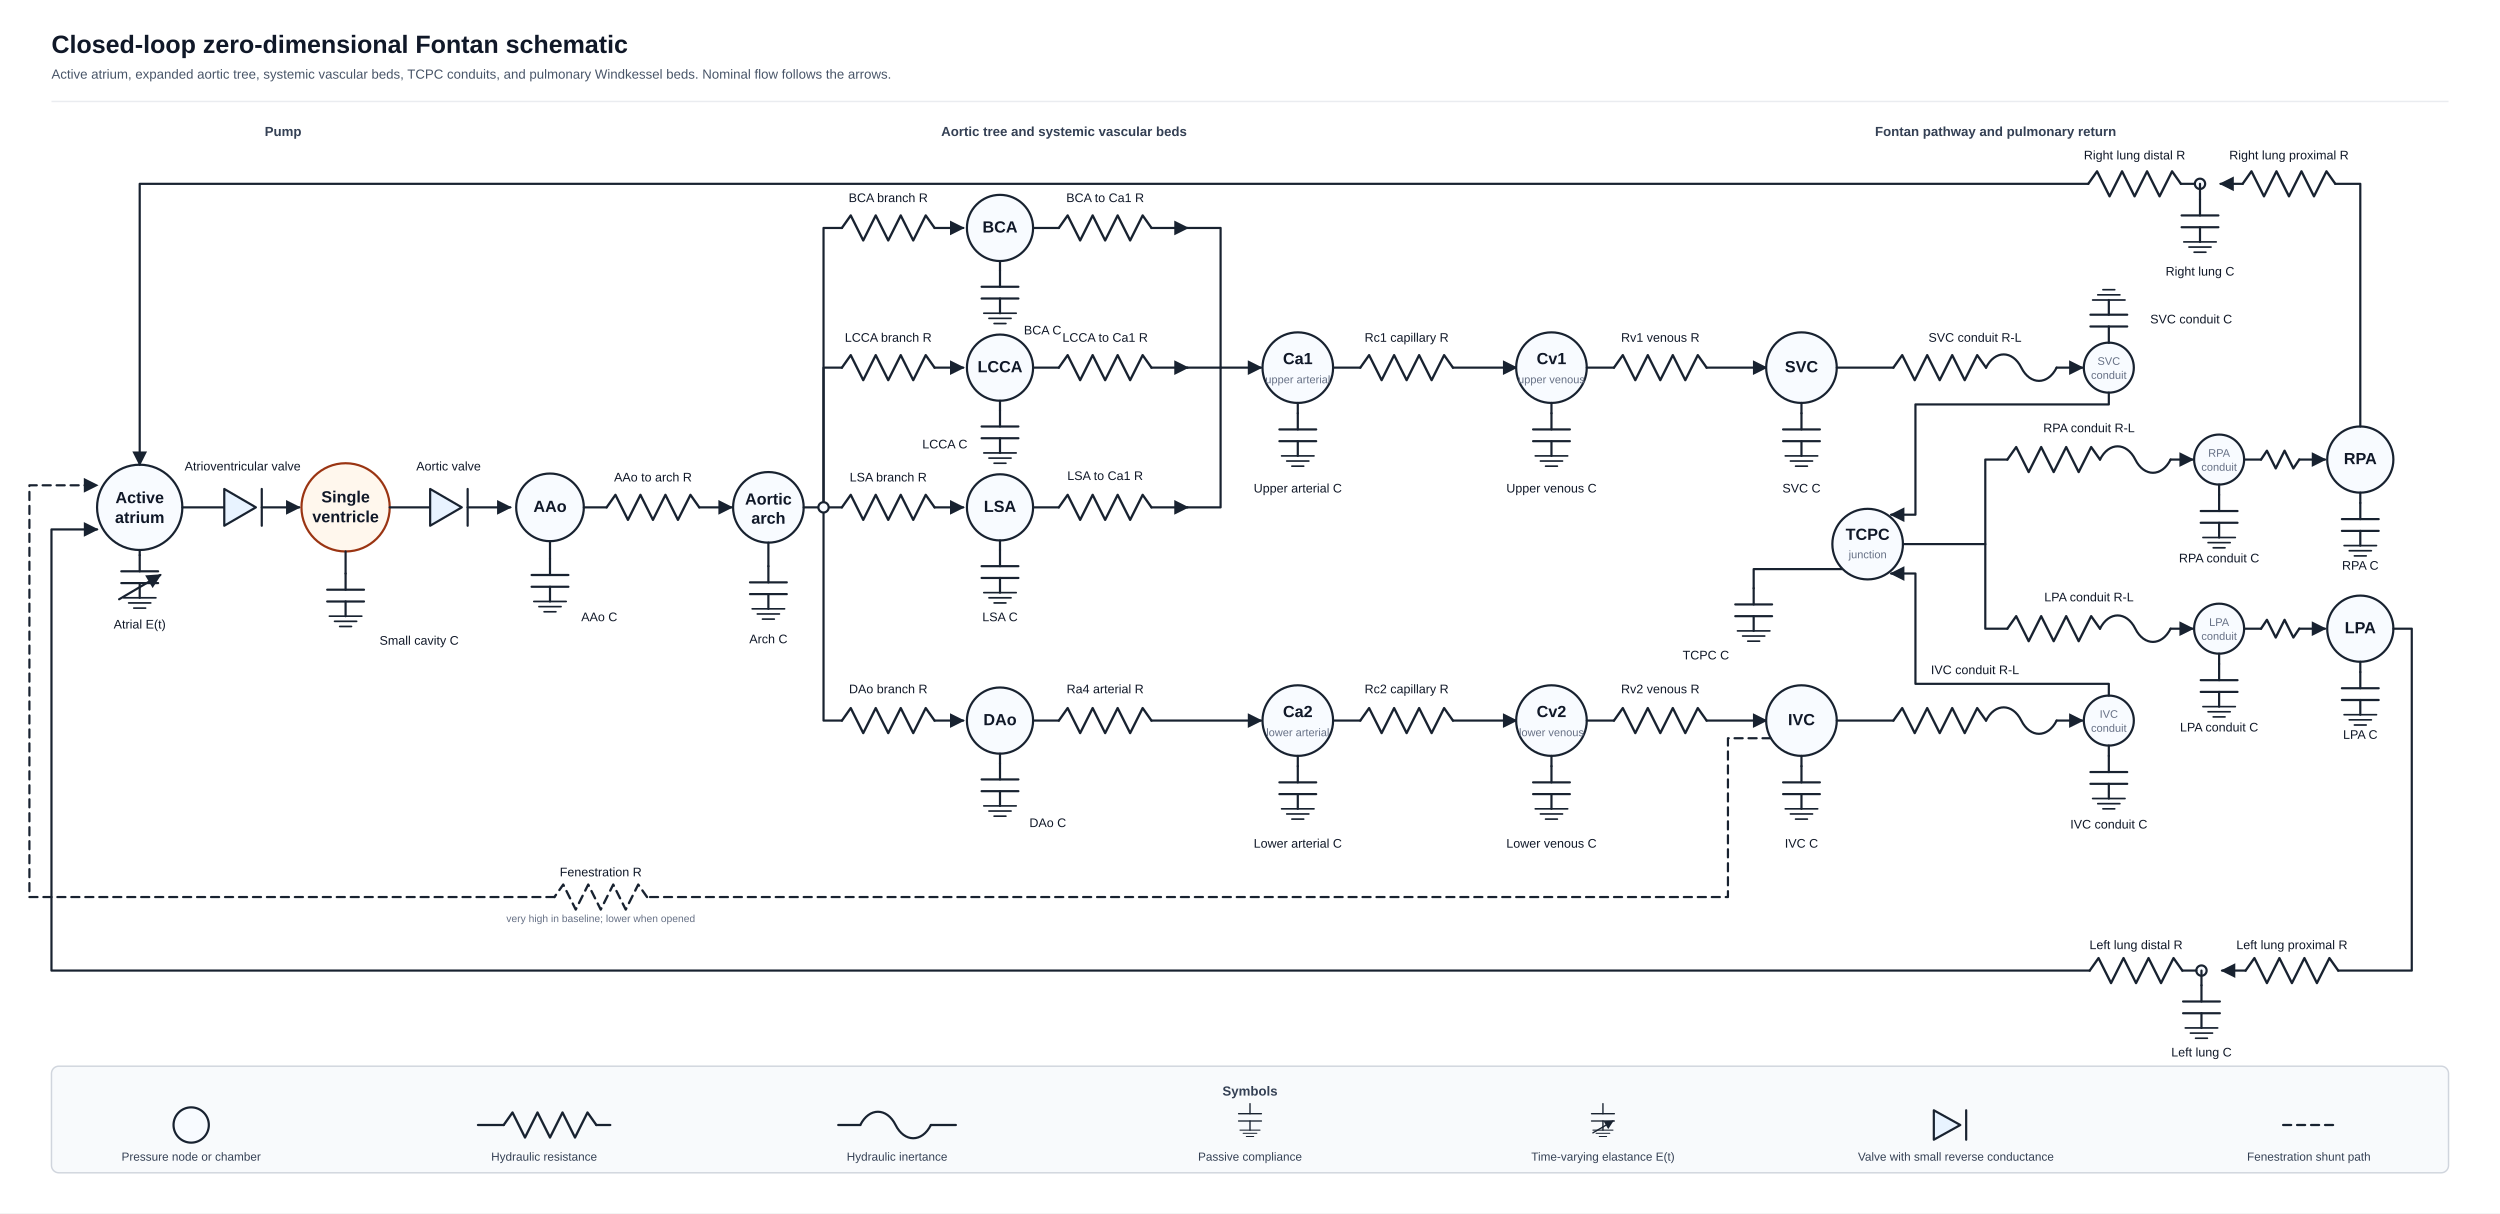
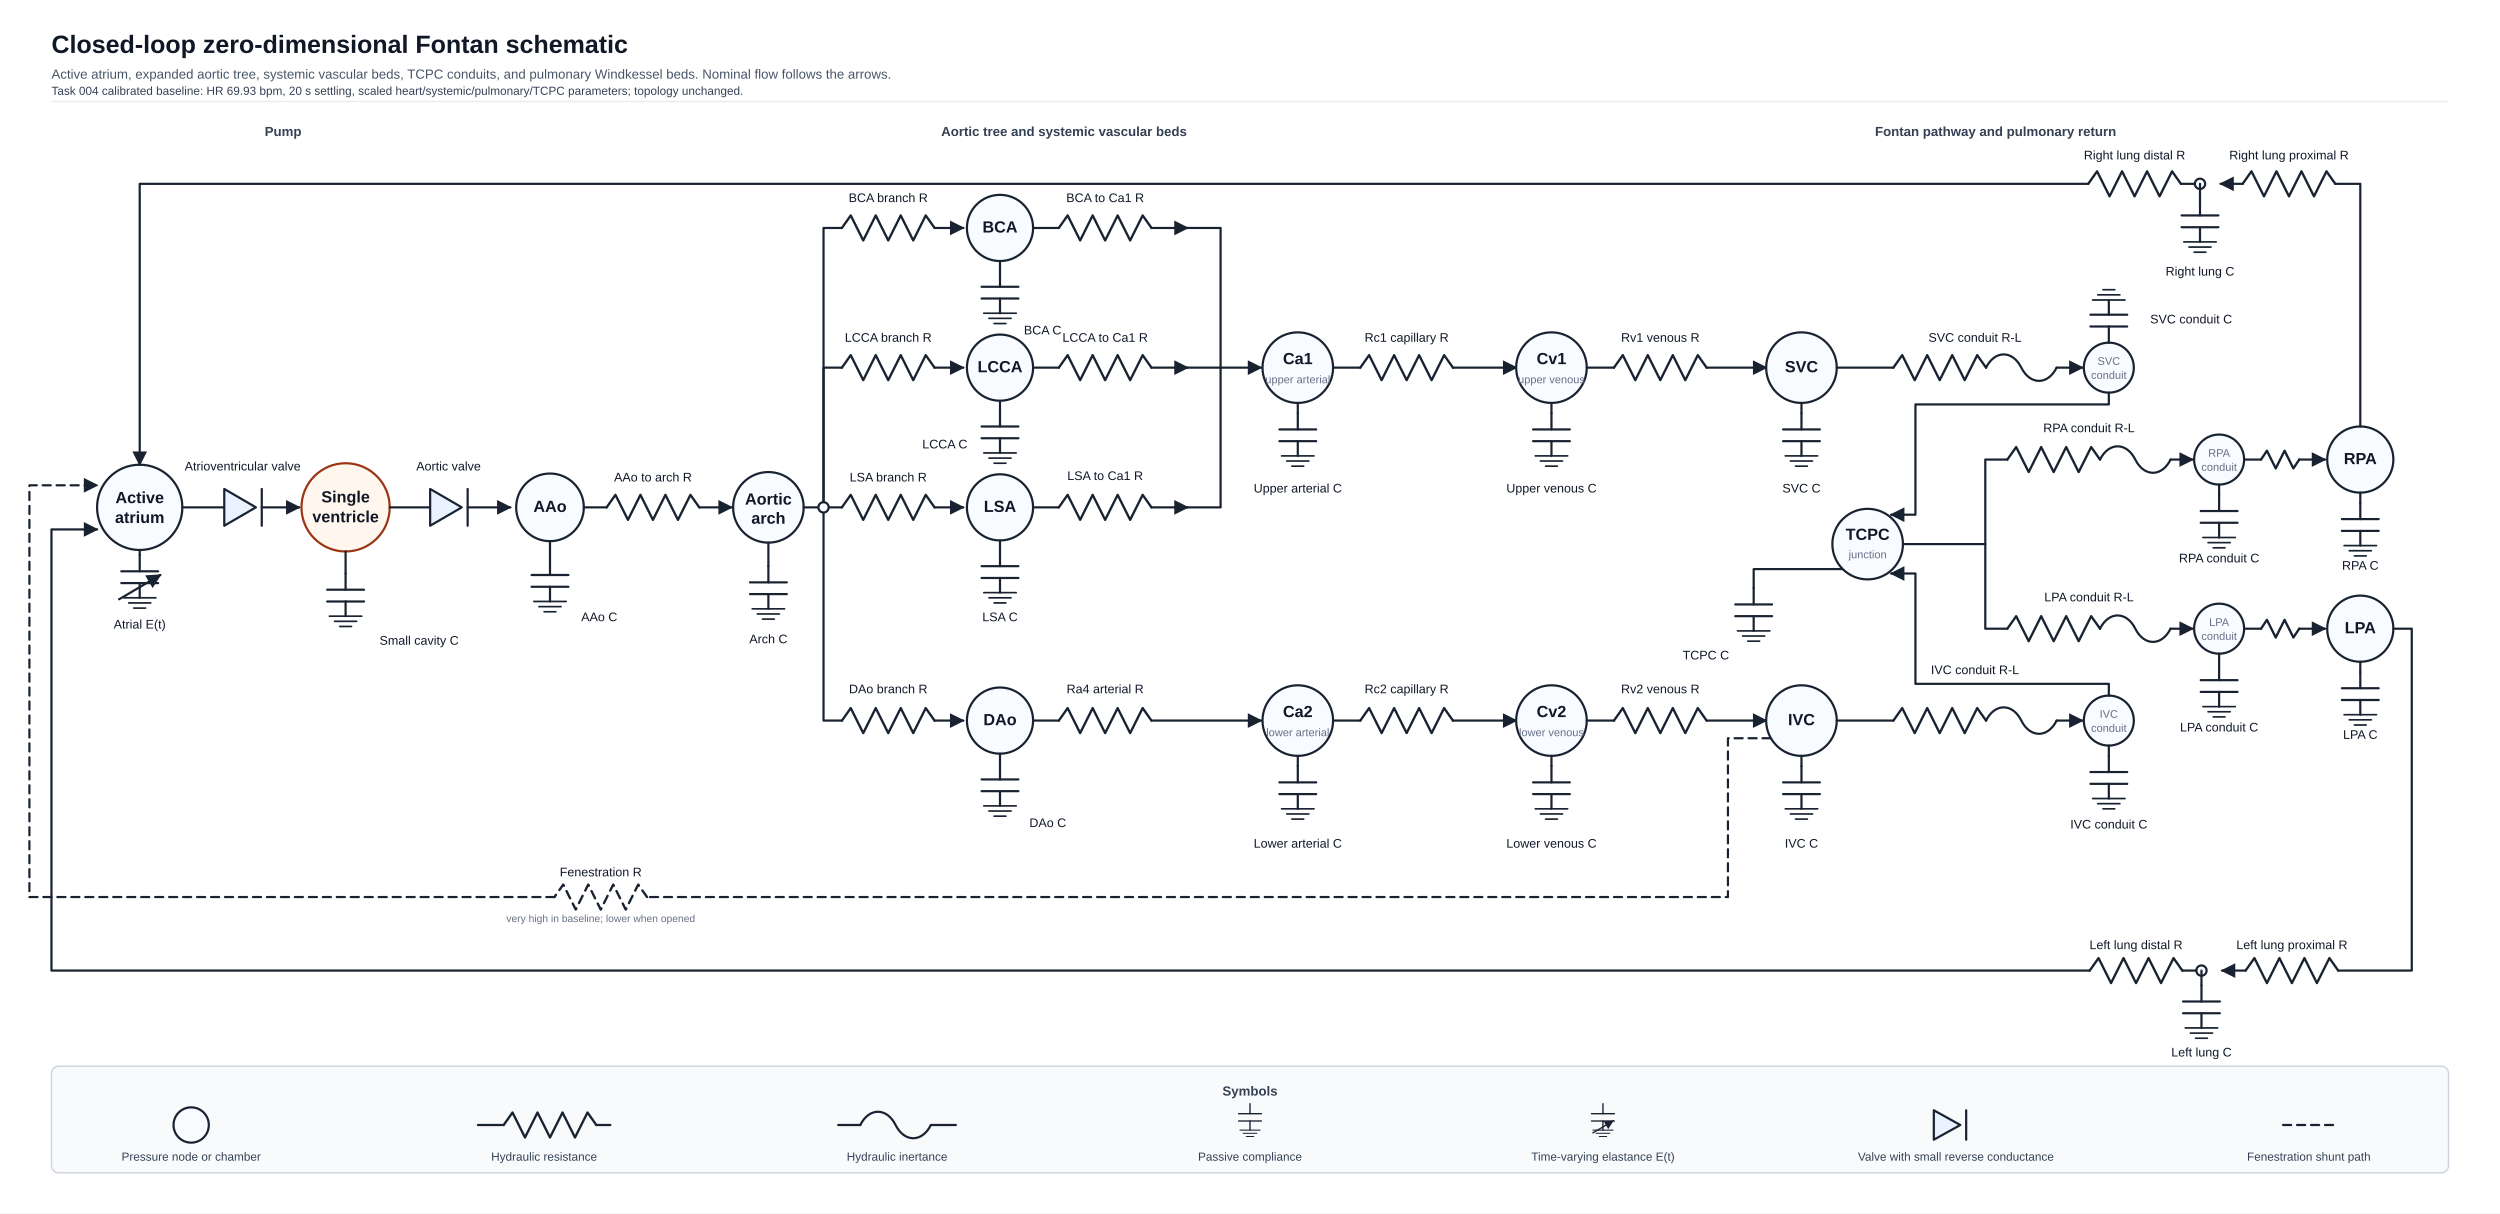
<svg xmlns="http://www.w3.org/2000/svg" width="3400" height="1650" viewBox="0 0 3400 1650" role="img" aria-labelledby="title desc">
  <defs>
    <marker id="arrow" viewBox="0 0 12 12" refX="10" refY="6" markerWidth="8" markerHeight="8" orient="auto-start-reverse">
      <path d="M 1 1 L 11 6 L 1 11 z" fill="#182230" />
    </marker>
    <style>
      .page { fill: #ffffff; }
      .title { font: 700 34px Arial, Helvetica, sans-serif; fill: #101828; }
      .subtitle { font: 18px Arial, Helvetica, sans-serif; fill: #475467; }
      .band-title { font: 700 18px Arial, Helvetica, sans-serif; fill: #344054; }
      .wire { fill: none; stroke: #182230; stroke-width: 3; stroke-linecap: round; stroke-linejoin: round; }
      .flow { fill: none; stroke: #182230; stroke-width: 3; stroke-linecap: round; stroke-linejoin: round; marker-end: url(#arrow); }
      .resistor { fill: none; stroke: #182230; stroke-width: 3.2; stroke-linecap: round; stroke-linejoin: round; }
      .inductor { fill: none; stroke: #182230; stroke-width: 3; stroke-linecap: round; stroke-linejoin: round; }
      .dash { stroke-dasharray: 11 8; }
      .node { fill: #f8fbff; stroke: #182230; stroke-width: 3; }
      .pump { fill: #fff7ed; stroke: #9a3412; stroke-width: 3; }
      .node-label { font: 700 22px Arial, Helvetica, sans-serif; fill: #101828; text-anchor: middle; dominant-baseline: middle; }
      .small { font: 15px Arial, Helvetica, sans-serif; fill: #667085; text-anchor: middle; dominant-baseline: middle; }
      .label { font: 17px Arial, Helvetica, sans-serif; fill: #101828; text-anchor: middle; dominant-baseline: middle; }
      .note { font: 14px Arial, Helvetica, sans-serif; fill: #667085; text-anchor: middle; dominant-baseline: middle; }
      .cap { fill: none; stroke: #182230; stroke-width: 3; stroke-linecap: round; }
      .ground { fill: none; stroke: #182230; stroke-width: 2.3; stroke-linecap: round; }
      .valve { fill: #e8f3ff; stroke: #182230; stroke-width: 3; stroke-linejoin: round; }
      .valve-line { stroke: #182230; stroke-width: 3; stroke-linecap: round; }
      .legend { fill: #f8fafc; stroke: #d0d5dd; stroke-width: 2; rx: 10; }
      .legend-text { font: 16px Arial, Helvetica, sans-serif; fill: #344054; dominant-baseline: middle; }
      .section-line { stroke: #eaecf0; stroke-width: 2; }
+       .calibration { font: 16px Arial, Helvetica, sans-serif; fill: #344054; }
    </style>
    <g id="cap-down">
      <line x1="0" y1="0" x2="0" y2="22" class="wire" />
      <line x1="-25" y1="22" x2="25" y2="22" class="cap" />
      <line x1="-25" y1="38" x2="25" y2="38" class="cap" />
      <line x1="0" y1="38" x2="0" y2="58" class="wire" />
      <line x1="-22" y1="58" x2="22" y2="58" class="ground" />
      <line x1="-15" y1="65" x2="15" y2="65" class="ground" />
      <line x1="-8" y1="72" x2="8" y2="72" class="ground" />
    </g>
  </defs>
  <rect class="page" x="0" y="0" width="3400" height="1650" />
  <text class="title" x="70" y="72">Closed-loop zero-dimensional Fontan schematic</text>
  <text class="subtitle" x="70" y="107">Active atrium, expanded aortic tree, systemic vascular beds, TCPC conduits, and pulmonary Windkessel beds. Nominal flow follows the arrows.</text>
+   <text class="calibration" x="70" y="129">Task 004 calibrated baseline: HR 69.93 bpm, 20 s settling, scaled heart/systemic/pulmonary/TCPC parameters; topology unchanged.</text>
  <line class="section-line" x1="70" y1="138" x2="3330" y2="138" />
  <text class="band-title" x="360" y="185">Pump</text>
  <text class="band-title" x="1280" y="185">Aortic tree and systemic vascular beds</text>
  <text class="band-title" x="2550" y="185">Fontan pathway and pulmonary return</text>
  <g transform="translate(0 80)">
    <circle class="node" cx="190" cy="610" r="58" />
    <text class="node-label" x="190" y="598">Active</text>
    <text class="node-label" x="190" y="625">atrium</text>
    <line class="wire" x1="190" y1="668" x2="190" y2="675" />
    <use href="#cap-down" transform="translate(190 675)" />
    <line class="flow" x1="162" y1="735" x2="218" y2="702" />
    <text class="label" x="190" y="770">Atrial E(t)</text>
    <line class="wire" x1="248" y1="610" x2="305" y2="610" />
    <polygon class="valve" points="305,585 305,635 348,610" />
    <line class="valve-line" x1="356" y1="585" x2="356" y2="635" />
    <line class="flow" x1="356" y1="610" x2="407" y2="610" />
    <text class="label" x="330" y="555">Atrioventricular valve</text>
    <circle class="pump" cx="470" cy="610" r="60" />
    <text class="node-label" x="470" y="597">Single</text>
    <text class="node-label" x="470" y="624">ventricle</text>
    <line class="wire" x1="470" y1="670" x2="470" y2="700" />
    <use href="#cap-down" transform="translate(470 700)" />
    <text class="label" x="570" y="792">Small cavity C</text>
    <line class="wire" x1="530" y1="610" x2="585" y2="610" />
    <polygon class="valve" points="585,585 585,635 628,610" />
    <line class="valve-line" x1="636" y1="585" x2="636" y2="635" />
    <line class="flow" x1="636" y1="610" x2="694" y2="610" />
    <text class="label" x="610" y="555">Aortic valve</text>
    <circle class="node" cx="748" cy="610" r="46" />
    <text class="node-label" x="748" y="610">AAo</text>
    <line class="wire" x1="748" y1="656" x2="748" y2="680" />
    <use href="#cap-down" transform="translate(748 680)" />
    <text class="label" x="815" y="760">AAo C</text>
    <line class="wire" x1="794" y1="610" x2="825" y2="610" />
    <polyline class="resistor" points="825,610 837,593 854,627 871,593 888,627 905,593 922,627 939,593 951,610" />
    <line class="flow" x1="951" y1="610" x2="995" y2="610" />
    <text class="label" x="888" y="570">AAo to arch R</text>
    <circle class="node" cx="1045" cy="610" r="48" />
    <text class="node-label" x="1045" y="600">Aortic</text>
    <text class="node-label" x="1045" y="626">arch</text>
    <line class="wire" x1="1045" y1="658" x2="1045" y2="690" />
    <use href="#cap-down" transform="translate(1045 690)" />
    <text class="label" x="1045" y="790">Arch C</text>
    <path class="wire" d="M 1093 610 L 1120 610 L 1120 230 L 1145 230" />
    <path class="wire" d="M 1120 610 L 1120 420 L 1145 420" />
    <path class="wire" d="M 1120 610 L 1145 610" />
    <path class="wire" d="M 1120 610 L 1120 900 L 1145 900" />
    <circle class="node" cx="1120" cy="610" r="7" />
    <polyline class="resistor" points="1145,230 1157,213 1174,247 1191,213 1208,247 1225,213 1242,247 1259,213 1271,230" />
    <line class="flow" x1="1271" y1="230" x2="1310" y2="230" />
    <text class="label" x="1208" y="190">BCA branch R</text>
    <circle class="node" cx="1360" cy="230" r="45" />
    <text class="node-label" x="1360" y="230">BCA</text>
    <line class="wire" x1="1360" y1="275" x2="1360" y2="288" />
    <use href="#cap-down" transform="translate(1360 288)" />
    <text class="label" x="1418" y="370">BCA C</text>
    <line class="wire" x1="1405" y1="230" x2="1440" y2="230" />
    <polyline class="resistor" points="1440,230 1452,213 1469,247 1486,213 1503,247 1520,213 1537,247 1554,213 1566,230" />
    <line class="flow" x1="1566" y1="230" x2="1615" y2="230" />
    <text class="label" x="1503" y="190">BCA to Ca1 R</text>
    <polyline class="resistor" points="1145,420 1157,403 1174,437 1191,403 1208,437 1225,403 1242,437 1259,403 1271,420" />
    <line class="flow" x1="1271" y1="420" x2="1310" y2="420" />
    <text class="label" x="1208" y="380">LCCA branch R</text>
    <circle class="node" cx="1360" cy="420" r="45" />
    <text class="node-label" x="1360" y="420">LCCA</text>
    <line class="wire" x1="1360" y1="465" x2="1360" y2="478" />
    <use href="#cap-down" transform="translate(1360 478)" />
    <text class="label" x="1285" y="525">LCCA C</text>
    <line class="wire" x1="1405" y1="420" x2="1440" y2="420" />
    <polyline class="resistor" points="1440,420 1452,403 1469,437 1486,403 1503,437 1520,403 1537,437 1554,403 1566,420" />
    <line class="flow" x1="1566" y1="420" x2="1615" y2="420" />
    <text class="label" x="1503" y="380">LCCA to Ca1 R</text>
    <polyline class="resistor" points="1145,610 1157,593 1174,627 1191,593 1208,627 1225,593 1242,627 1259,593 1271,610" />
    <line class="flow" x1="1271" y1="610" x2="1310" y2="610" />
    <text class="label" x="1208" y="570">LSA branch R</text>
    <circle class="node" cx="1360" cy="610" r="45" />
    <text class="node-label" x="1360" y="610">LSA</text>
    <line class="wire" x1="1360" y1="655" x2="1360" y2="668" />
    <use href="#cap-down" transform="translate(1360 668)" />
    <text class="label" x="1360" y="760">LSA C</text>
    <line class="wire" x1="1405" y1="610" x2="1440" y2="610" />
    <polyline class="resistor" points="1440,610 1452,593 1469,627 1486,593 1503,627 1520,593 1537,627 1554,593 1566,610" />
    <line class="flow" x1="1566" y1="610" x2="1615" y2="610" />
    <text class="label" x="1503" y="568">LSA to Ca1 R</text>
    <path class="wire" d="M 1615 230 L 1660 230 L 1660 420" />
    <path class="wire" d="M 1615 420 L 1660 420" />
    <path class="wire" d="M 1615 610 L 1660 610 L 1660 420" />
    <line class="flow" x1="1660" y1="420" x2="1715" y2="420" />
    <circle class="node" cx="1765" cy="420" r="48" />
    <text class="node-label" x="1765" y="409">Ca1</text>
    <text class="small" x="1765" y="437">upper arterial</text>
    <line class="wire" x1="1765" y1="468" x2="1765" y2="482" />
    <use href="#cap-down" transform="translate(1765 482)" />
    <text class="label" x="1765" y="585">Upper arterial C</text>
    <line class="wire" x1="1813" y1="420" x2="1850" y2="420" />
    <polyline class="resistor" points="1850,420 1862,403 1879,437 1896,403 1913,437 1930,403 1947,437 1964,403 1976,420" />
    <line class="flow" x1="1976" y1="420" x2="2062" y2="420" />
    <text class="label" x="1913" y="380">Rc1 capillary R</text>
    <circle class="node" cx="2110" cy="420" r="48" />
    <text class="node-label" x="2110" y="409">Cv1</text>
    <text class="small" x="2110" y="437">upper venous</text>
    <line class="wire" x1="2110" y1="468" x2="2110" y2="482" />
    <use href="#cap-down" transform="translate(2110 482)" />
    <text class="label" x="2110" y="585">Upper venous C</text>
    <line class="wire" x1="2158" y1="420" x2="2195" y2="420" />
    <polyline class="resistor" points="2195,420 2207,403 2224,437 2241,403 2258,437 2275,403 2292,437 2309,403 2321,420" />
    <line class="flow" x1="2321" y1="420" x2="2402" y2="420" />
    <text class="label" x="2258" y="380">Rv1 venous R</text>
    <circle class="node" cx="2450" cy="420" r="48" />
    <text class="node-label" x="2450" y="420">SVC</text>
    <line class="wire" x1="2450" y1="468" x2="2450" y2="482" />
    <use href="#cap-down" transform="translate(2450 482)" />
    <text class="label" x="2450" y="585">SVC C</text>
    <polyline class="resistor" points="1145,900 1157,883 1174,917 1191,883 1208,917 1225,883 1242,917 1259,883 1271,900" />
    <line class="flow" x1="1271" y1="900" x2="1310" y2="900" />
    <text class="label" x="1208" y="858">DAo branch R</text>
    <circle class="node" cx="1360" cy="900" r="45" />
    <text class="node-label" x="1360" y="900">DAo</text>
    <line class="wire" x1="1360" y1="945" x2="1360" y2="958" />
    <use href="#cap-down" transform="translate(1360 958)" />
    <text class="label" x="1425" y="1040">DAo C</text>
    <line class="wire" x1="1405" y1="900" x2="1440" y2="900" />
    <polyline class="resistor" points="1440,900 1452,883 1469,917 1486,883 1503,917 1520,883 1537,917 1554,883 1566,900" />
    <line class="flow" x1="1566" y1="900" x2="1715" y2="900" />
    <text class="label" x="1503" y="858">Ra4 arterial R</text>
    <circle class="node" cx="1765" cy="900" r="48" />
    <text class="node-label" x="1765" y="889">Ca2</text>
    <text class="small" x="1765" y="917">lower arterial</text>
    <line class="wire" x1="1765" y1="948" x2="1765" y2="962" />
    <use href="#cap-down" transform="translate(1765 962)" />
    <text class="label" x="1765" y="1068">Lower arterial C</text>
    <line class="wire" x1="1813" y1="900" x2="1850" y2="900" />
    <polyline class="resistor" points="1850,900 1862,883 1879,917 1896,883 1913,917 1930,883 1947,917 1964,883 1976,900" />
    <line class="flow" x1="1976" y1="900" x2="2062" y2="900" />
    <text class="label" x="1913" y="858">Rc2 capillary R</text>
    <circle class="node" cx="2110" cy="900" r="48" />
    <text class="node-label" x="2110" y="889">Cv2</text>
    <text class="small" x="2110" y="917">lower venous</text>
    <line class="wire" x1="2110" y1="948" x2="2110" y2="962" />
    <use href="#cap-down" transform="translate(2110 962)" />
    <text class="label" x="2110" y="1068">Lower venous C</text>
    <line class="wire" x1="2158" y1="900" x2="2195" y2="900" />
    <polyline class="resistor" points="2195,900 2207,883 2224,917 2241,883 2258,917 2275,883 2292,917 2309,883 2321,900" />
    <line class="flow" x1="2321" y1="900" x2="2402" y2="900" />
    <text class="label" x="2258" y="858">Rv2 venous R</text>
    <circle class="node" cx="2450" cy="900" r="48" />
    <text class="node-label" x="2450" y="900">IVC</text>
    <line class="wire" x1="2450" y1="948" x2="2450" y2="962" />
    <use href="#cap-down" transform="translate(2450 962)" />
    <text class="label" x="2450" y="1068">IVC C</text>
    <circle class="node" cx="2540" cy="660" r="48" />
    <text class="node-label" x="2540" y="648">TCPC</text>
    <text class="small" x="2540" y="675">junction</text>
    <path class="wire" d="M 2505 694 L 2385 694 L 2385 720" />
    <use href="#cap-down" transform="translate(2385 720)" />
    <text class="label" x="2320" y="812">TCPC C</text>
    <path class="wire" d="M 2498 420 L 2575 420" />
    <polyline class="resistor" points="2575,420 2587,403 2604,437 2621,403 2638,437 2655,403 2672,437 2689,403 2701,420" />
    <path class="inductor" d="M 2701 420 C 2713 396 2737 396 2749 420 C 2761 444 2785 444 2797 420" />
    <line class="flow" x1="2797" y1="420" x2="2832" y2="420" />
    <text class="label" x="2686" y="380">SVC conduit R-L</text>
    <circle class="node" cx="2868" cy="420" r="34" />
    <text class="small" x="2868" y="412">SVC</text>
    <text class="small" x="2868" y="431">conduit</text>
    <line class="wire" x1="2868" y1="386" x2="2868" y2="386" />
    <use href="#cap-down" transform="translate(2868 386) rotate(180)" />
    <text class="label" x="2980" y="355">SVC conduit C</text>
    <path class="flow" d="M 2868 454 L 2868 470 L 2605 470 L 2605 620 L 2572 620" />
    <path class="wire" d="M 2498 900 L 2575 900" />
    <polyline class="resistor" points="2575,900 2587,883 2604,917 2621,883 2638,917 2655,883 2672,917 2689,883 2701,900" />
    <path class="inductor" d="M 2701 900 C 2713 876 2737 876 2749 900 C 2761 924 2785 924 2797 900" />
    <line class="flow" x1="2797" y1="900" x2="2832" y2="900" />
    <text class="label" x="2686" y="832">IVC conduit R-L</text>
    <circle class="node" cx="2868" cy="900" r="34" />
    <text class="small" x="2868" y="892">IVC</text>
    <text class="small" x="2868" y="911">conduit</text>
    <line class="wire" x1="2868" y1="934" x2="2868" y2="948" />
    <use href="#cap-down" transform="translate(2868 948)" />
    <text class="label" x="2868" y="1042">IVC conduit C</text>
    <path class="flow" d="M 2868 866 L 2868 850 L 2605 850 L 2605 700 L 2572 700" />
    <path class="wire" d="M 2588 660 L 2700 660 L 2700 545 L 2730 545" />
    <polyline class="resistor" points="2730,545 2742,528 2759,562 2776,528 2793,562 2810,528 2827,562 2844,528 2856,545" />
    <path class="inductor" d="M 2856 545 C 2868 521 2892 521 2904 545 C 2916 569 2940 569 2952 545" />
    <line class="flow" x1="2952" y1="545" x2="2982" y2="545" />
    <text class="label" x="2841" y="503">RPA conduit R-L</text>
    <circle class="node" cx="3018" cy="545" r="34" />
    <text class="small" x="3018" y="537">RPA</text>
    <text class="small" x="3018" y="556">conduit</text>
    <line class="wire" x1="3018" y1="579" x2="3018" y2="593" />
    <use href="#cap-down" transform="translate(3018 593)" />
    <text class="label" x="3018" y="680">RPA conduit C</text>
    <line class="wire" x1="3052" y1="545" x2="3075" y2="545" />
    <polyline class="resistor" points="3075,545 3083,533 3095,557 3107,533 3119,557 3127,545" />
    <line class="flow" x1="3127" y1="545" x2="3162" y2="545" />
    <circle class="node" cx="3210" cy="545" r="45" />
    <text class="node-label" x="3210" y="545">RPA</text>
    <line class="wire" x1="3210" y1="590" x2="3210" y2="604" />
    <use href="#cap-down" transform="translate(3210 604)" />
    <text class="label" x="3210" y="690">RPA C</text>
    <path class="wire" d="M 2700 660 L 2700 775 L 2730 775" />
    <polyline class="resistor" points="2730,775 2742,758 2759,792 2776,758 2793,792 2810,758 2827,792 2844,758 2856,775" />
    <path class="inductor" d="M 2856 775 C 2868 751 2892 751 2904 775 C 2916 799 2940 799 2952 775" />
    <line class="flow" x1="2952" y1="775" x2="2982" y2="775" />
    <text class="label" x="2841" y="733">LPA conduit R-L</text>
    <circle class="node" cx="3018" cy="775" r="34" />
    <text class="small" x="3018" y="767">LPA</text>
    <text class="small" x="3018" y="786">conduit</text>
    <line class="wire" x1="3018" y1="809" x2="3018" y2="823" />
    <use href="#cap-down" transform="translate(3018 823)" />
    <text class="label" x="3018" y="910">LPA conduit C</text>
    <line class="wire" x1="3052" y1="775" x2="3075" y2="775" />
    <polyline class="resistor" points="3075,775 3083,763 3095,787 3107,763 3119,787 3127,775" />
    <line class="flow" x1="3127" y1="775" x2="3162" y2="775" />
    <circle class="node" cx="3210" cy="775" r="45" />
    <text class="node-label" x="3210" y="775">LPA</text>
    <line class="wire" x1="3210" y1="820" x2="3210" y2="834" />
    <use href="#cap-down" transform="translate(3210 834)" />
    <text class="label" x="3210" y="920">LPA C</text>
    <path class="wire" d="M 3210 500 L 3210 170 L 3176 170" />
    <polyline class="resistor" points="3176,170 3164,153 3147,187 3130,153 3113,187 3096,153 3079,187 3062,153 3050,170" />
    <line class="flow" x1="3050" y1="170" x2="3020" y2="170" />
    <circle class="node" cx="2992" cy="170" r="7" />
    <line class="wire" x1="2992" y1="170" x2="2992" y2="191" />
    <use href="#cap-down" transform="translate(2992 191)" />
    <line class="wire" x1="2985" y1="170" x2="2966" y2="170" />
    <polyline class="resistor" points="2966,170 2954,153 2937,187 2920,153 2903,187 2886,153 2869,187 2852,153 2840,170" />
    <path class="flow" d="M 2840 170 L 190 170 L 190 552" />
    <text class="label" x="3113" y="132">Right lung proximal R</text>
    <text class="label" x="2903" y="132">Right lung distal R</text>
    <text class="label" x="2992" y="290">Right lung C</text>
    <path class="wire" d="M 3255 775 L 3280 775 L 3280 1240 L 3180 1240" />
    <polyline class="resistor" points="3180,1240 3168,1223 3151,1257 3134,1223 3117,1257 3100,1223 3083,1257 3066,1223 3054,1240" />
    <line class="flow" x1="3054" y1="1240" x2="3022" y2="1240" />
    <circle class="node" cx="2994" cy="1240" r="7" />
    <line class="wire" x1="2994" y1="1240" x2="2994" y2="1260" />
    <use href="#cap-down" transform="translate(2994 1260)" />
    <line class="wire" x1="2987" y1="1240" x2="2968" y2="1240" />
    <polyline class="resistor" points="2968,1240 2956,1223 2939,1257 2922,1223 2905,1257 2888,1223 2871,1257 2854,1223 2842,1240" />
    <path class="flow" d="M 2842 1240 L 70 1240 L 70 640 L 132 640" />
    <text class="label" x="3117" y="1206">Left lung proximal R</text>
    <text class="label" x="2905" y="1206">Left lung distal R</text>
    <text class="label" x="2994" y="1352">Left lung C</text>
    <path class="wire dash" d="M 2408 924 L 2350 924 L 2350 1140 L 880 1140" />
    <polyline class="resistor dash" points="880,1140 868,1123 851,1157 834,1123 817,1157 800,1123 783,1157 766,1123 754,1140" />
    <path class="flow dash" d="M 754 1140 L 40 1140 L 40 580 L 132 580" />
    <text class="label" x="817" y="1107">Fenestration R</text>
    <text class="note" x="817" y="1170">very high in baseline; lower when opened</text>
    <rect class="legend" x="70" y="1370" width="3260" height="145" />
    <text class="band-title" x="1700" y="1410" text-anchor="middle">Symbols</text>
    <circle class="node" cx="260" cy="1450" r="24" />
    <text class="legend-text" x="260" y="1494" text-anchor="middle">Pressure node or chamber</text>
    <line class="wire" x1="650" y1="1450" x2="685" y2="1450" />
    <polyline class="resistor" points="685,1450 697,1433 714,1467 731,1433 748,1467 765,1433 782,1467 799,1433 811,1450" />
    <line class="wire" x1="811" y1="1450" x2="830" y2="1450" />
    <text class="legend-text" x="740" y="1494" text-anchor="middle">Hydraulic resistance</text>
    <line class="wire" x1="1140" y1="1450" x2="1170" y2="1450" />
    <path class="inductor" d="M 1170 1450 C 1182 1426 1206 1426 1218 1450 C 1230 1474 1254 1474 1266 1450" />
    <line class="wire" x1="1266" y1="1450" x2="1300" y2="1450" />
    <text class="legend-text" x="1220" y="1494" text-anchor="middle">Hydraulic inertance</text>
    <g transform="translate(1700 1421) scale(.62)">
      <use href="#cap-down" />
    </g>
    <text class="legend-text" x="1700" y="1494" text-anchor="middle">Passive compliance</text>
    <g transform="translate(2180 1421) scale(.62)">
      <use href="#cap-down" />
      <line class="flow" x1="-22" y1="64" x2="22" y2="38" />
    </g>
    <text class="legend-text" x="2180" y="1494" text-anchor="middle">Time-varying elastance E(t)</text>
    <polygon class="valve" points="2630,1430 2630,1470 2666,1450" />
    <line class="valve-line" x1="2674" y1="1430" x2="2674" y2="1470" />
    <text class="legend-text" x="2660" y="1494" text-anchor="middle">Valve with small reverse conductance</text>
    <line class="wire dash" x1="3105" y1="1450" x2="3175" y2="1450" />
    <text class="legend-text" x="3140" y="1494" text-anchor="middle">Fenestration shunt path</text>
  </g>
</svg>
